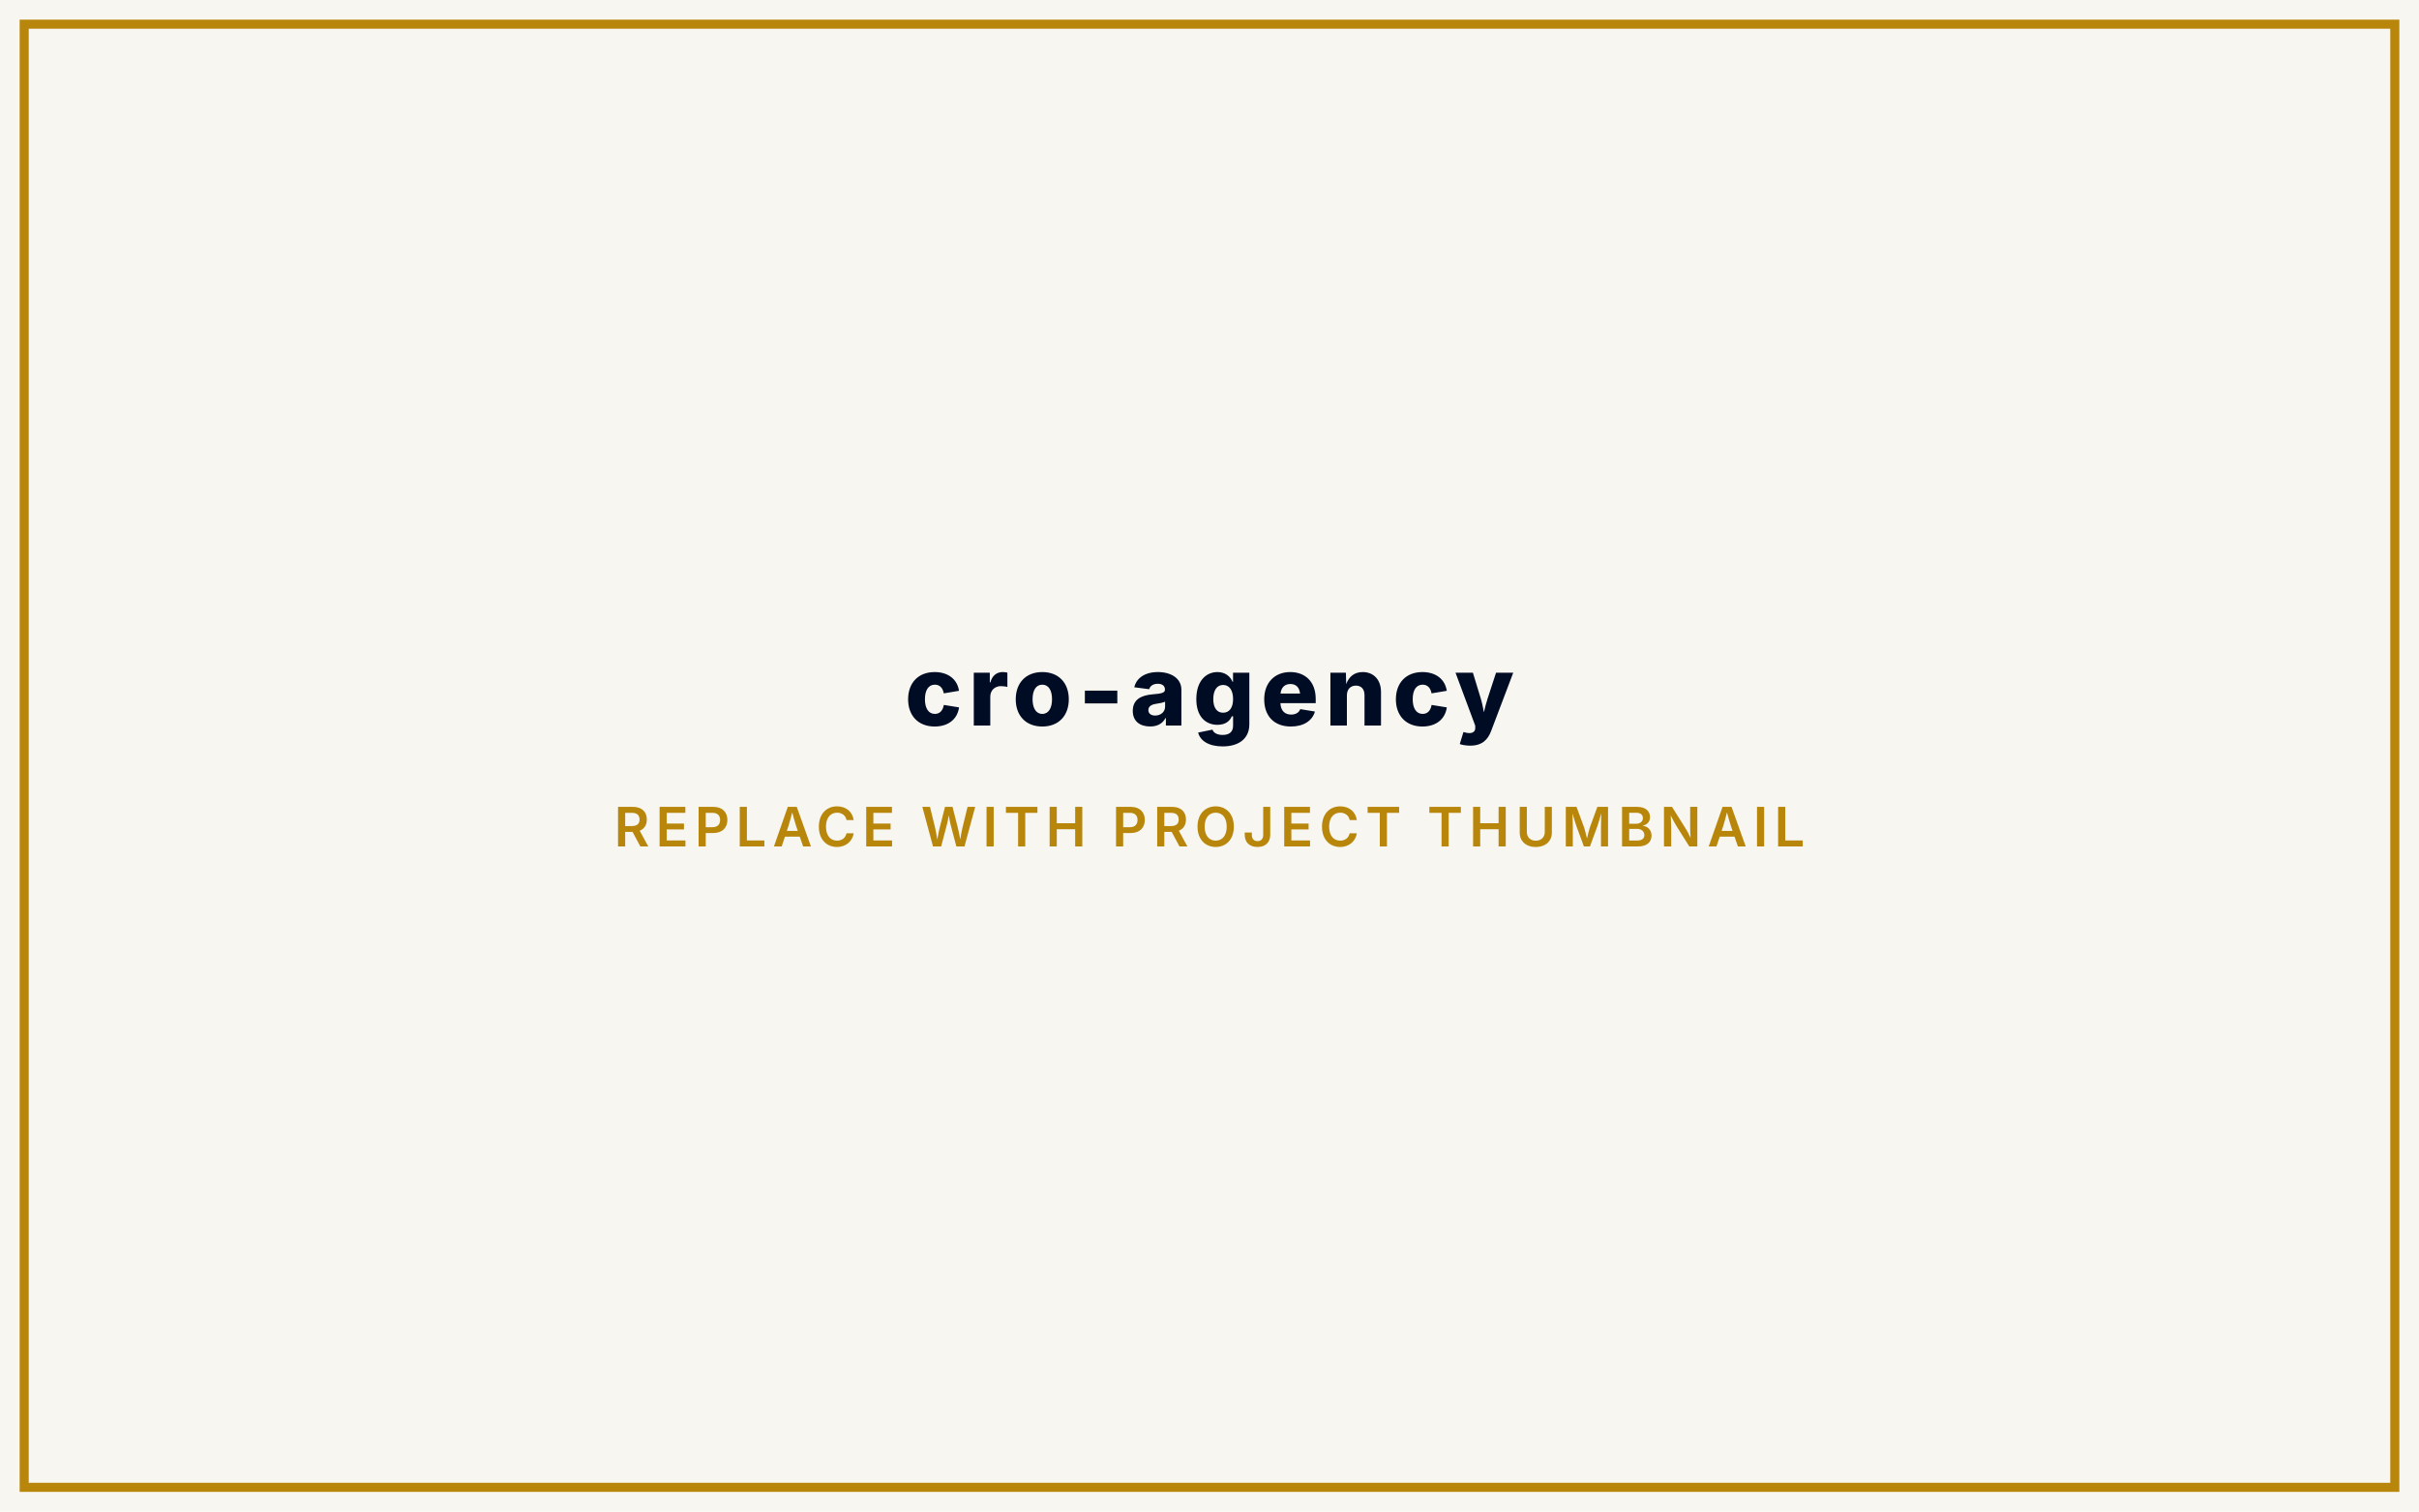
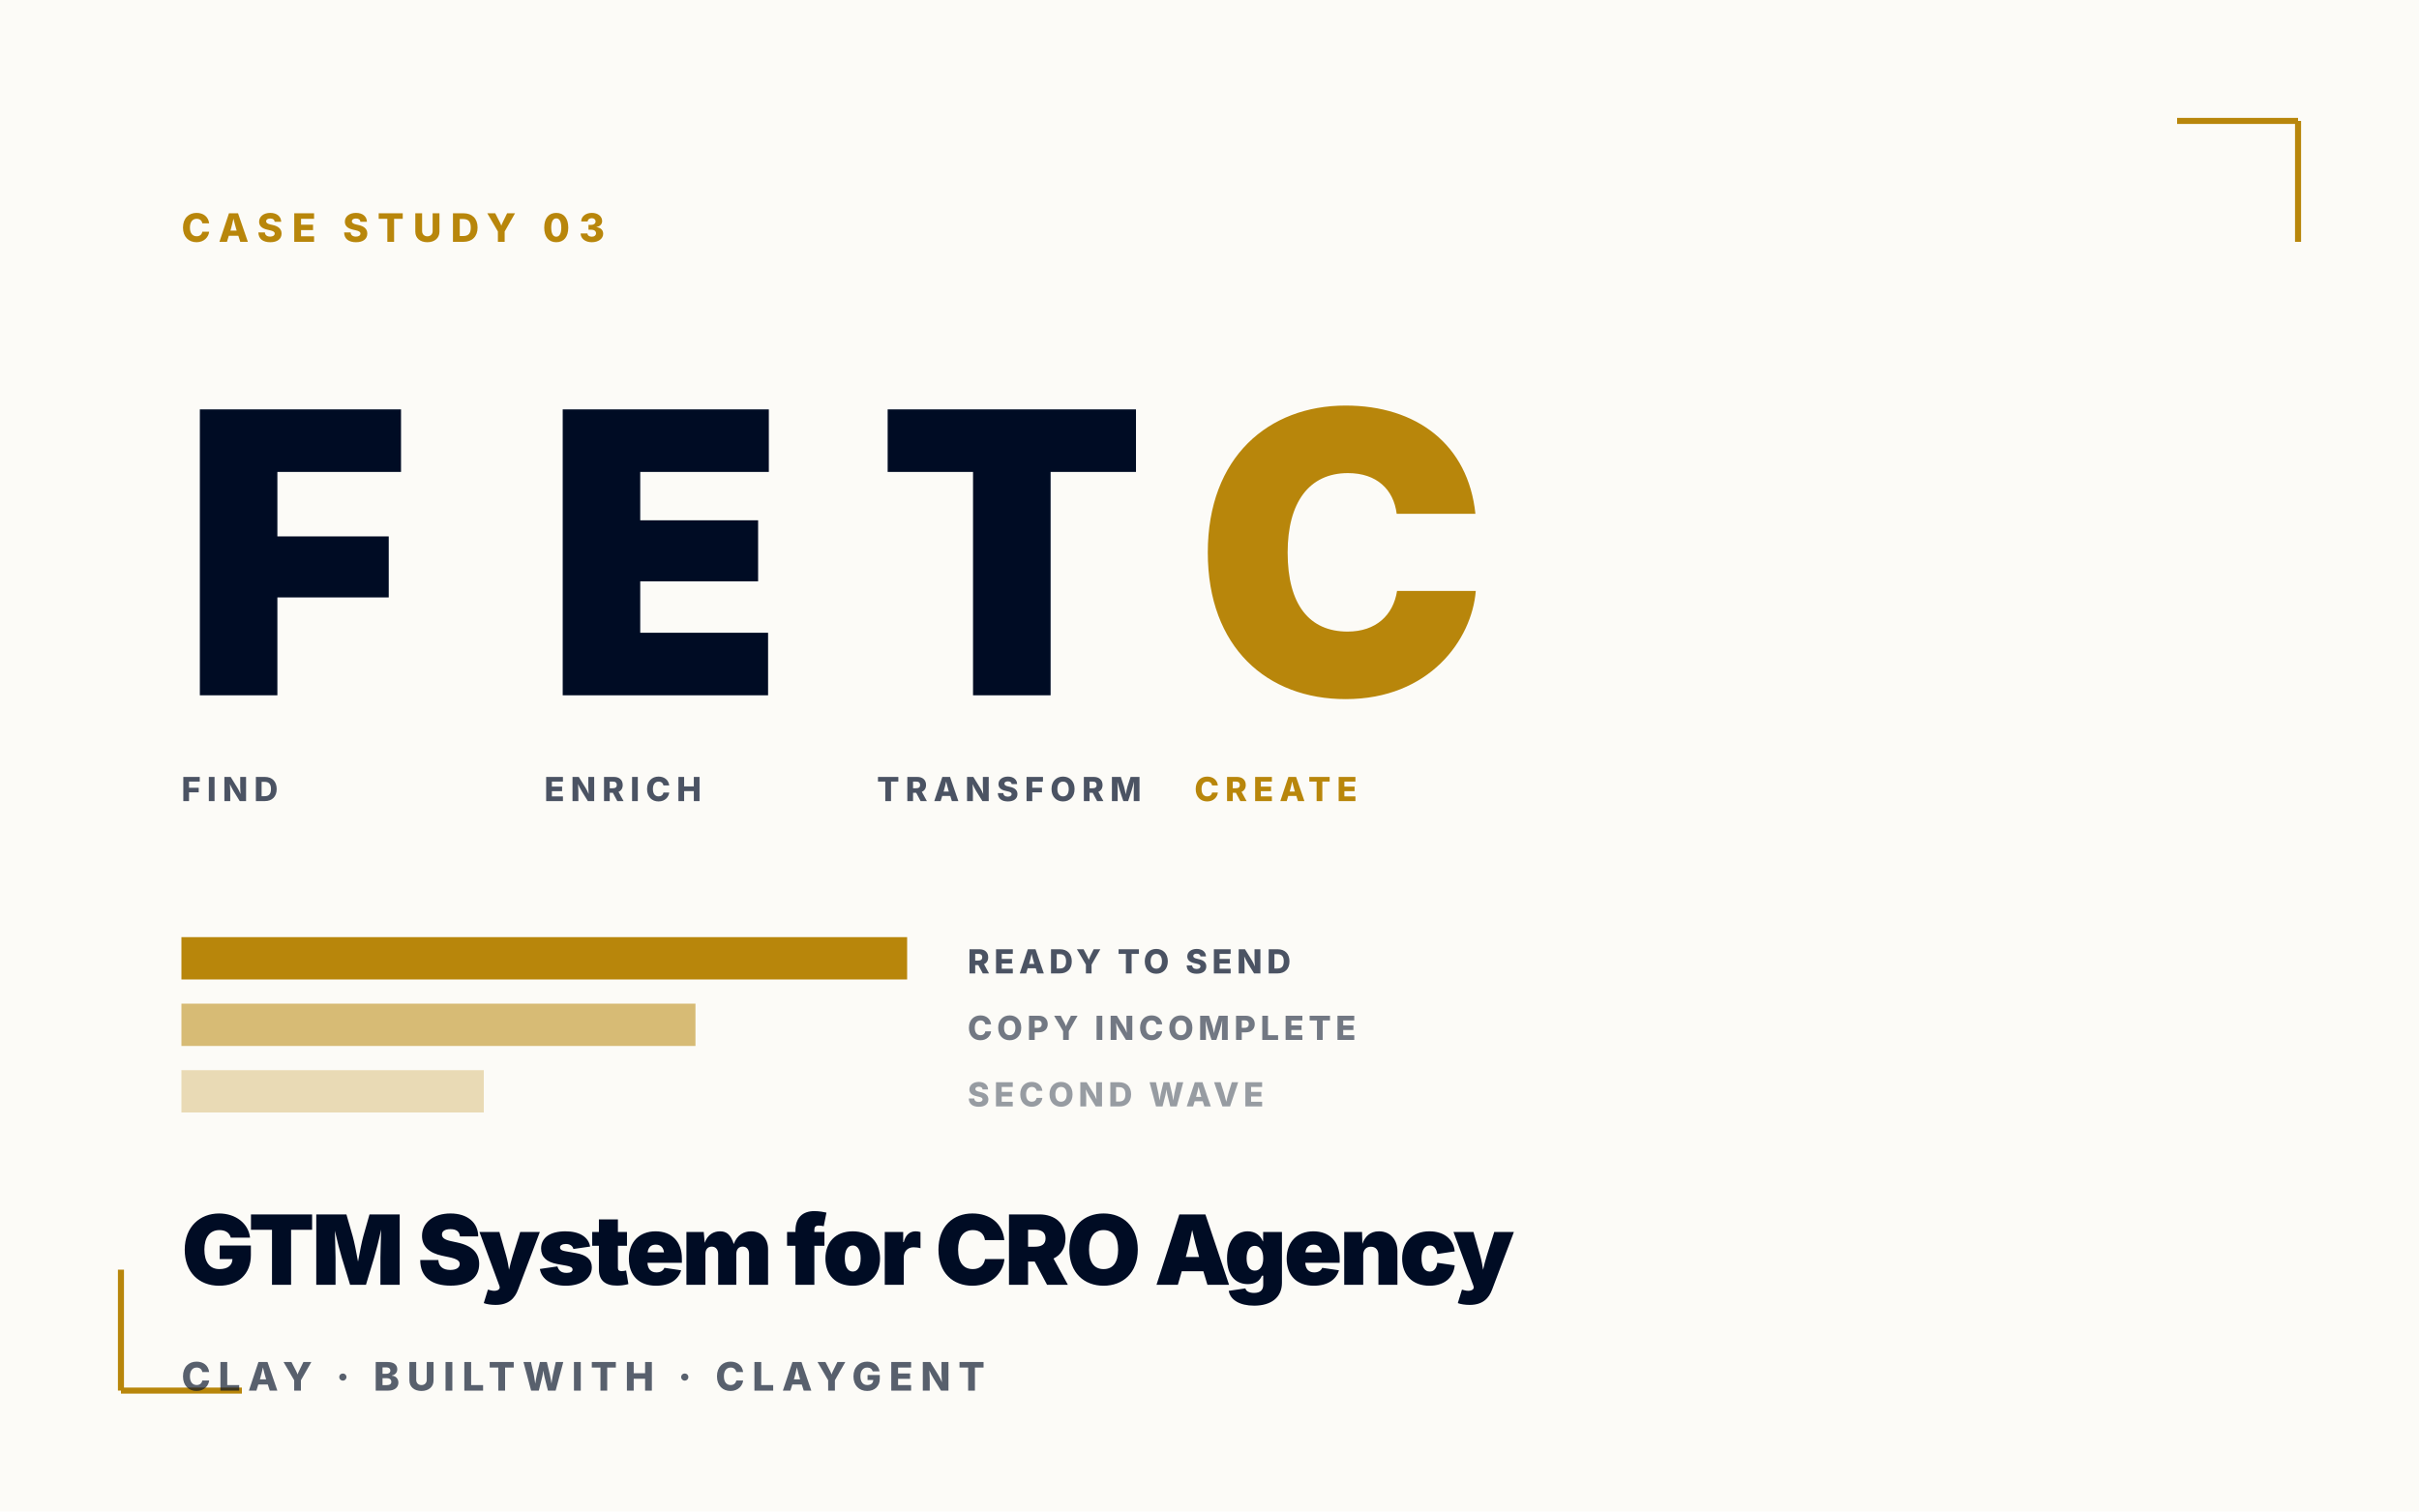
- <svg xmlns="http://www.w3.org/2000/svg" viewBox="0 0 800 500" width="800" height="500">
-   <rect width="800" height="500" fill="#F8F6F0" />
-   <rect x="8" y="8" width="784" height="484" fill="none" stroke="#B8860B" stroke-width="3" />
-   <text x="400" y="240" font-family="Inter, sans-serif" font-weight="800" font-size="32" fill="#000C24" text-anchor="middle" letter-spacing="2">cro-agency</text>
-   <text x="400" y="280" font-family="Inter, sans-serif" font-weight="600" font-size="18" fill="#B8860B" text-anchor="middle" letter-spacing="2">REPLACE WITH PROJECT THUMBNAIL</text>
+ <svg xmlns="http://www.w3.org/2000/svg" viewBox="0 0 800 500" role="img" aria-label="GTM System for CRO Agency project thumbnail">
+   <rect width="800" height="500" fill="#FCFBF7" />
+   <path d="M760,40 L760,80 M760,40 L720,40" stroke="#B8860B" stroke-width="2" fill="none" />
+   <path d="M40,460 L40,420 M40,460 L80,460" stroke="#B8860B" stroke-width="2" fill="none" />
+   <text x="60" y="80" font-family="Inter, system-ui, -apple-system, 'Segoe UI', sans-serif" font-size="13" font-weight="800" fill="#B8860B" letter-spacing="3">CASE STUDY 03</text>
+   <text x="60" y="230" font-family="Inter, system-ui, -apple-system, 'Segoe UI', sans-serif" font-size="130" font-weight="900" fill="#000C24" letter-spacing="-5">F</text>
+   <text x="180" y="230" font-family="Inter, system-ui, -apple-system, 'Segoe UI', sans-serif" font-size="130" font-weight="900" fill="#000C24" letter-spacing="-5">E</text>
+   <text x="290" y="230" font-family="Inter, system-ui, -apple-system, 'Segoe UI', sans-serif" font-size="130" font-weight="900" fill="#000C24" letter-spacing="-5">T</text>
+   <text x="395" y="230" font-family="Inter, system-ui, -apple-system, 'Segoe UI', sans-serif" font-size="130" font-weight="900" fill="#B8860B" letter-spacing="-5">C</text>
+   <text x="60" y="265" font-family="Inter, system-ui, -apple-system, 'Segoe UI', sans-serif" font-size="11" font-weight="800" fill="#000C24" opacity="0.7" letter-spacing="2">FIND</text>
+   <text x="180" y="265" font-family="Inter, system-ui, -apple-system, 'Segoe UI', sans-serif" font-size="11" font-weight="800" fill="#000C24" opacity="0.7" letter-spacing="2">ENRICH</text>
+   <text x="290" y="265" font-family="Inter, system-ui, -apple-system, 'Segoe UI', sans-serif" font-size="11" font-weight="800" fill="#000C24" opacity="0.7" letter-spacing="2">TRANSFORM</text>
+   <text x="395" y="265" font-family="Inter, system-ui, -apple-system, 'Segoe UI', sans-serif" font-size="11" font-weight="800" fill="#B8860B" letter-spacing="2">CREATE</text>
+   <g transform="translate(60, 310)">
+     <rect x="0" y="0" width="240" height="14" fill="#B8860B" />
+     <rect x="0" y="22" width="170" height="14" fill="#B8860B" opacity="0.55" />
+     <rect x="0" y="44" width="100" height="14" fill="#B8860B" opacity="0.28" />
+   </g>
+   <text x="320" y="322" font-family="Inter, system-ui, -apple-system, 'Segoe UI', sans-serif" font-size="11" font-weight="800" fill="#000C24" opacity="0.7" letter-spacing="1.5">READY TO SEND</text>
+   <text x="320" y="344" font-family="Inter, system-ui, -apple-system, 'Segoe UI', sans-serif" font-size="11" font-weight="800" fill="#000C24" opacity="0.55" letter-spacing="1.5">COPY INCOMPLETE</text>
+   <text x="320" y="366" font-family="Inter, system-ui, -apple-system, 'Segoe UI', sans-serif" font-size="11" font-weight="800" fill="#000C24" opacity="0.4" letter-spacing="1.5">SECOND WAVE</text>
+   <text x="60" y="425" font-family="Inter, system-ui, -apple-system, 'Segoe UI', sans-serif" font-size="32" font-weight="900" fill="#000C24" letter-spacing="-1">GTM System for CRO Agency</text>
+   <text x="60" y="460" font-family="Inter, system-ui, -apple-system, 'Segoe UI', sans-serif" font-size="13" font-weight="800" fill="#000C24" opacity="0.65" letter-spacing="2.5">CLAY · BUILTWITH · CLAYGENT</text>
</svg>
